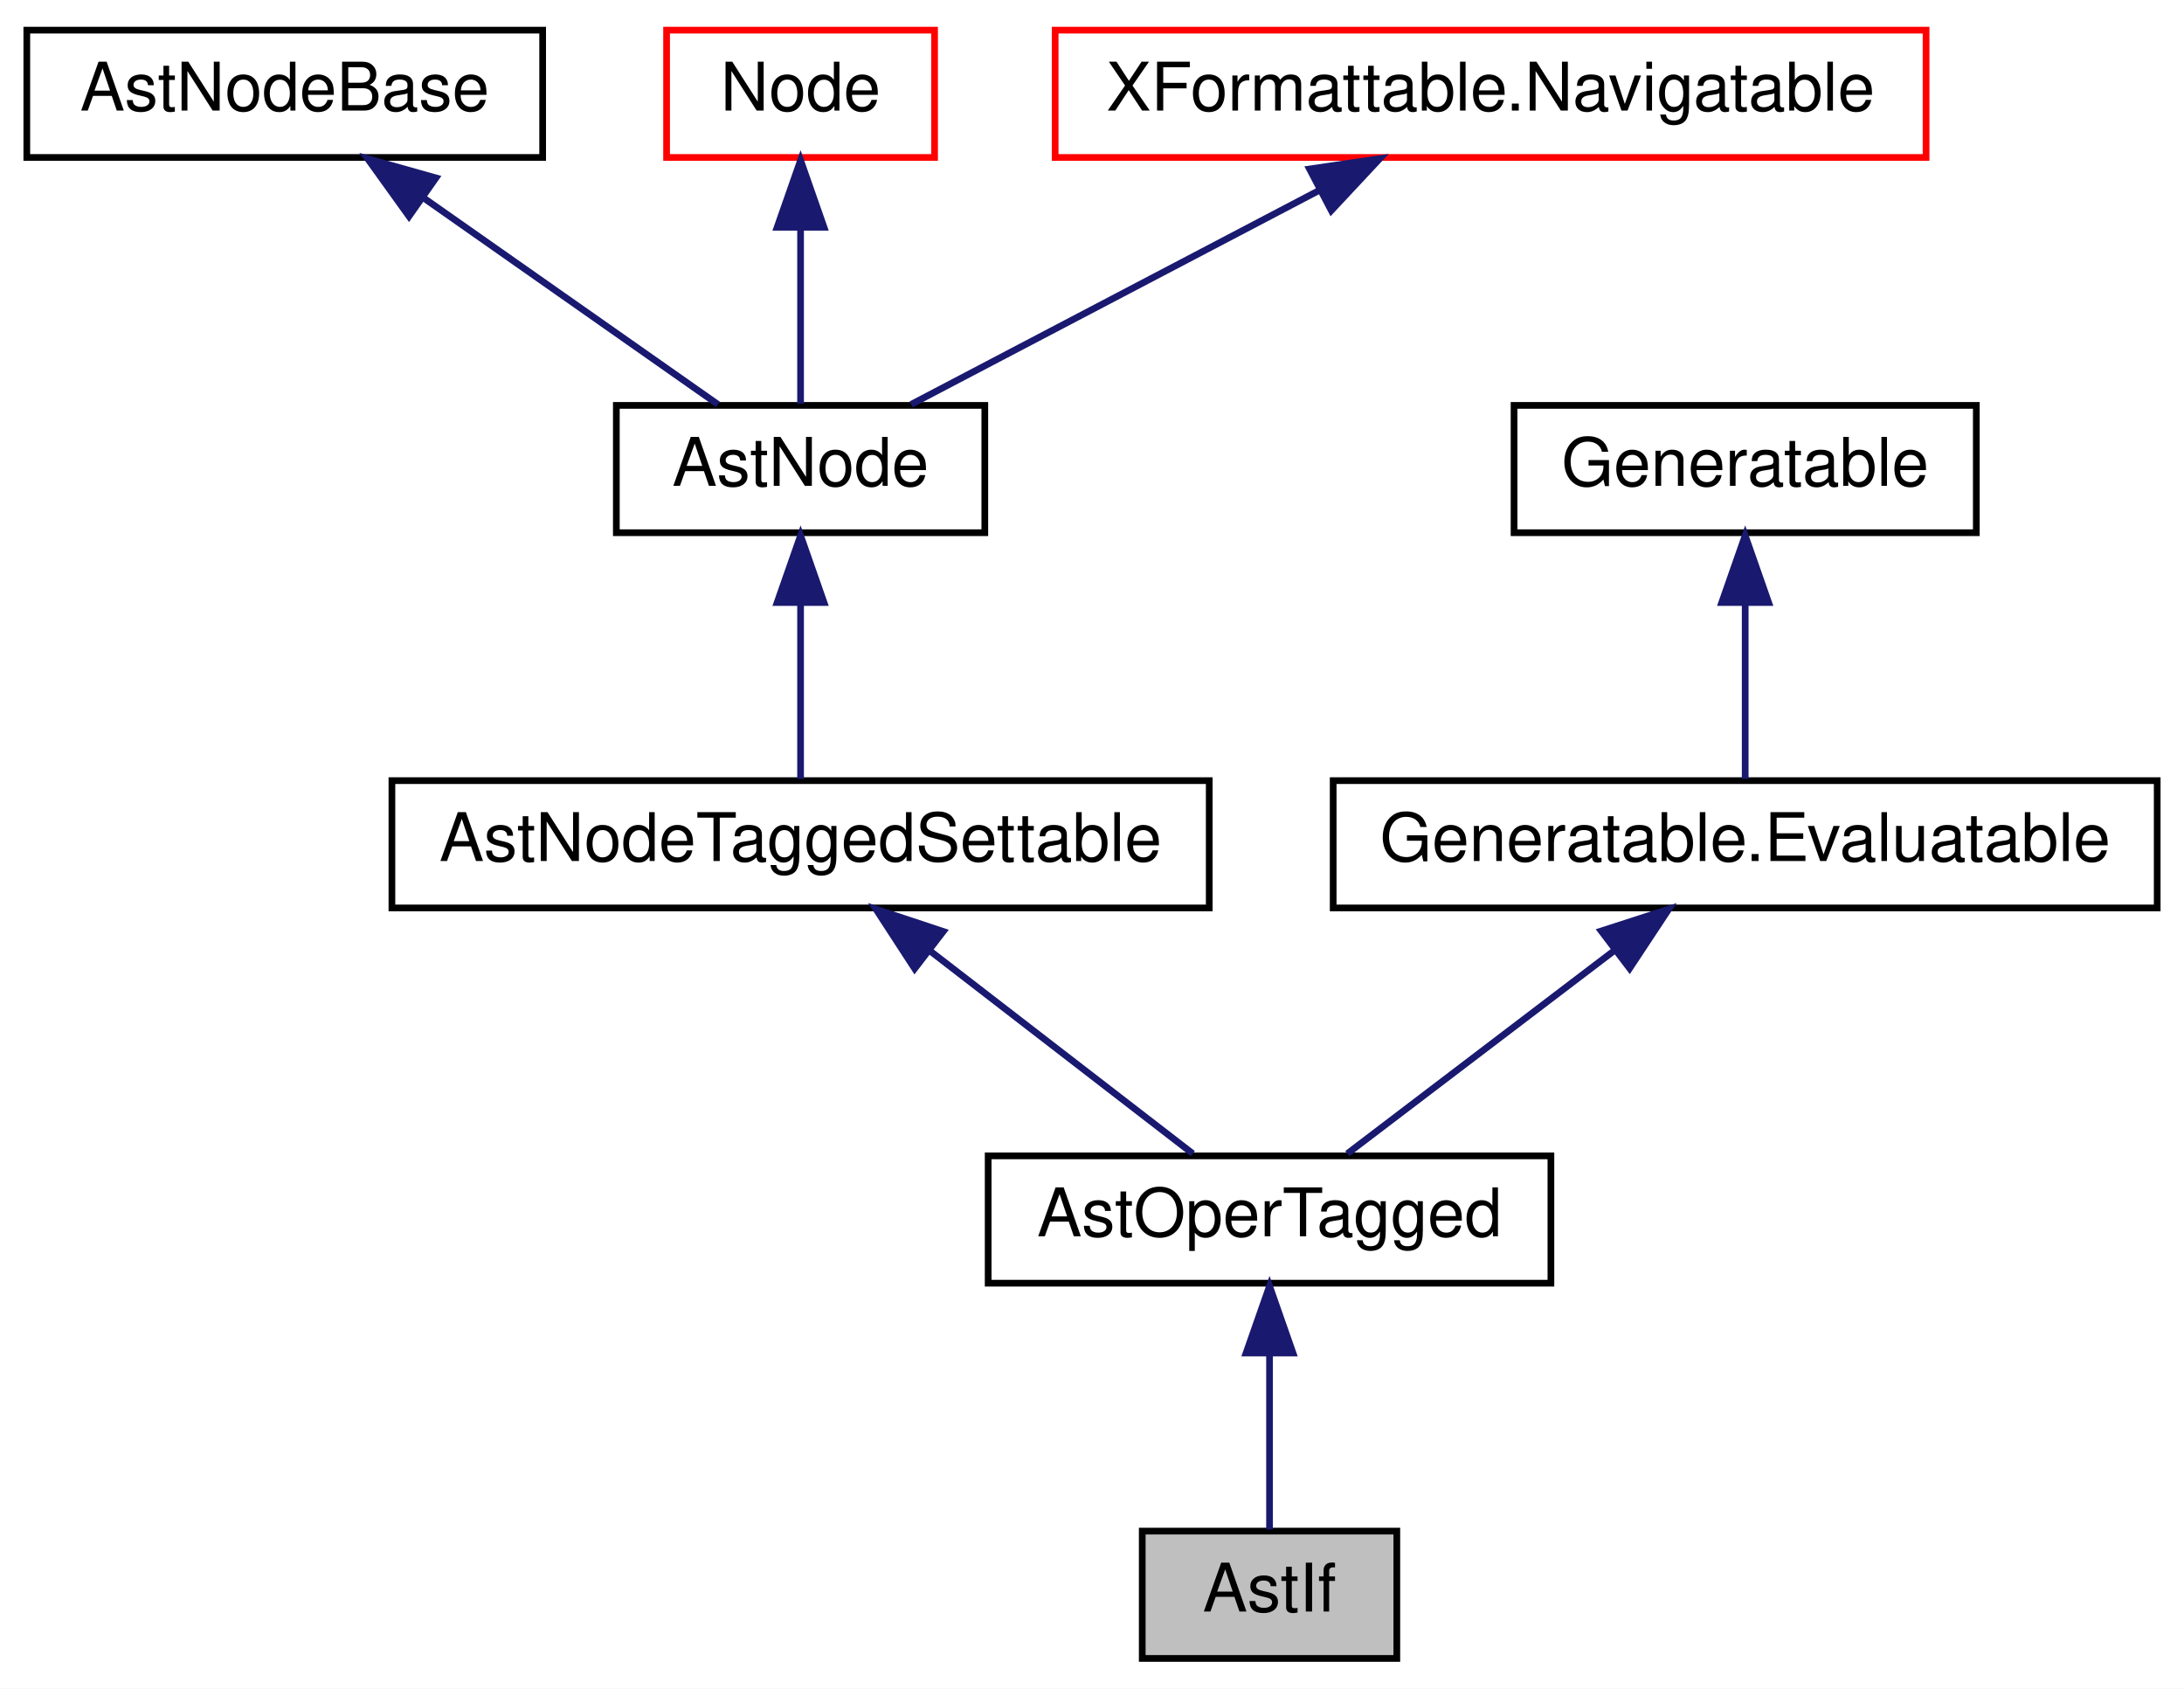
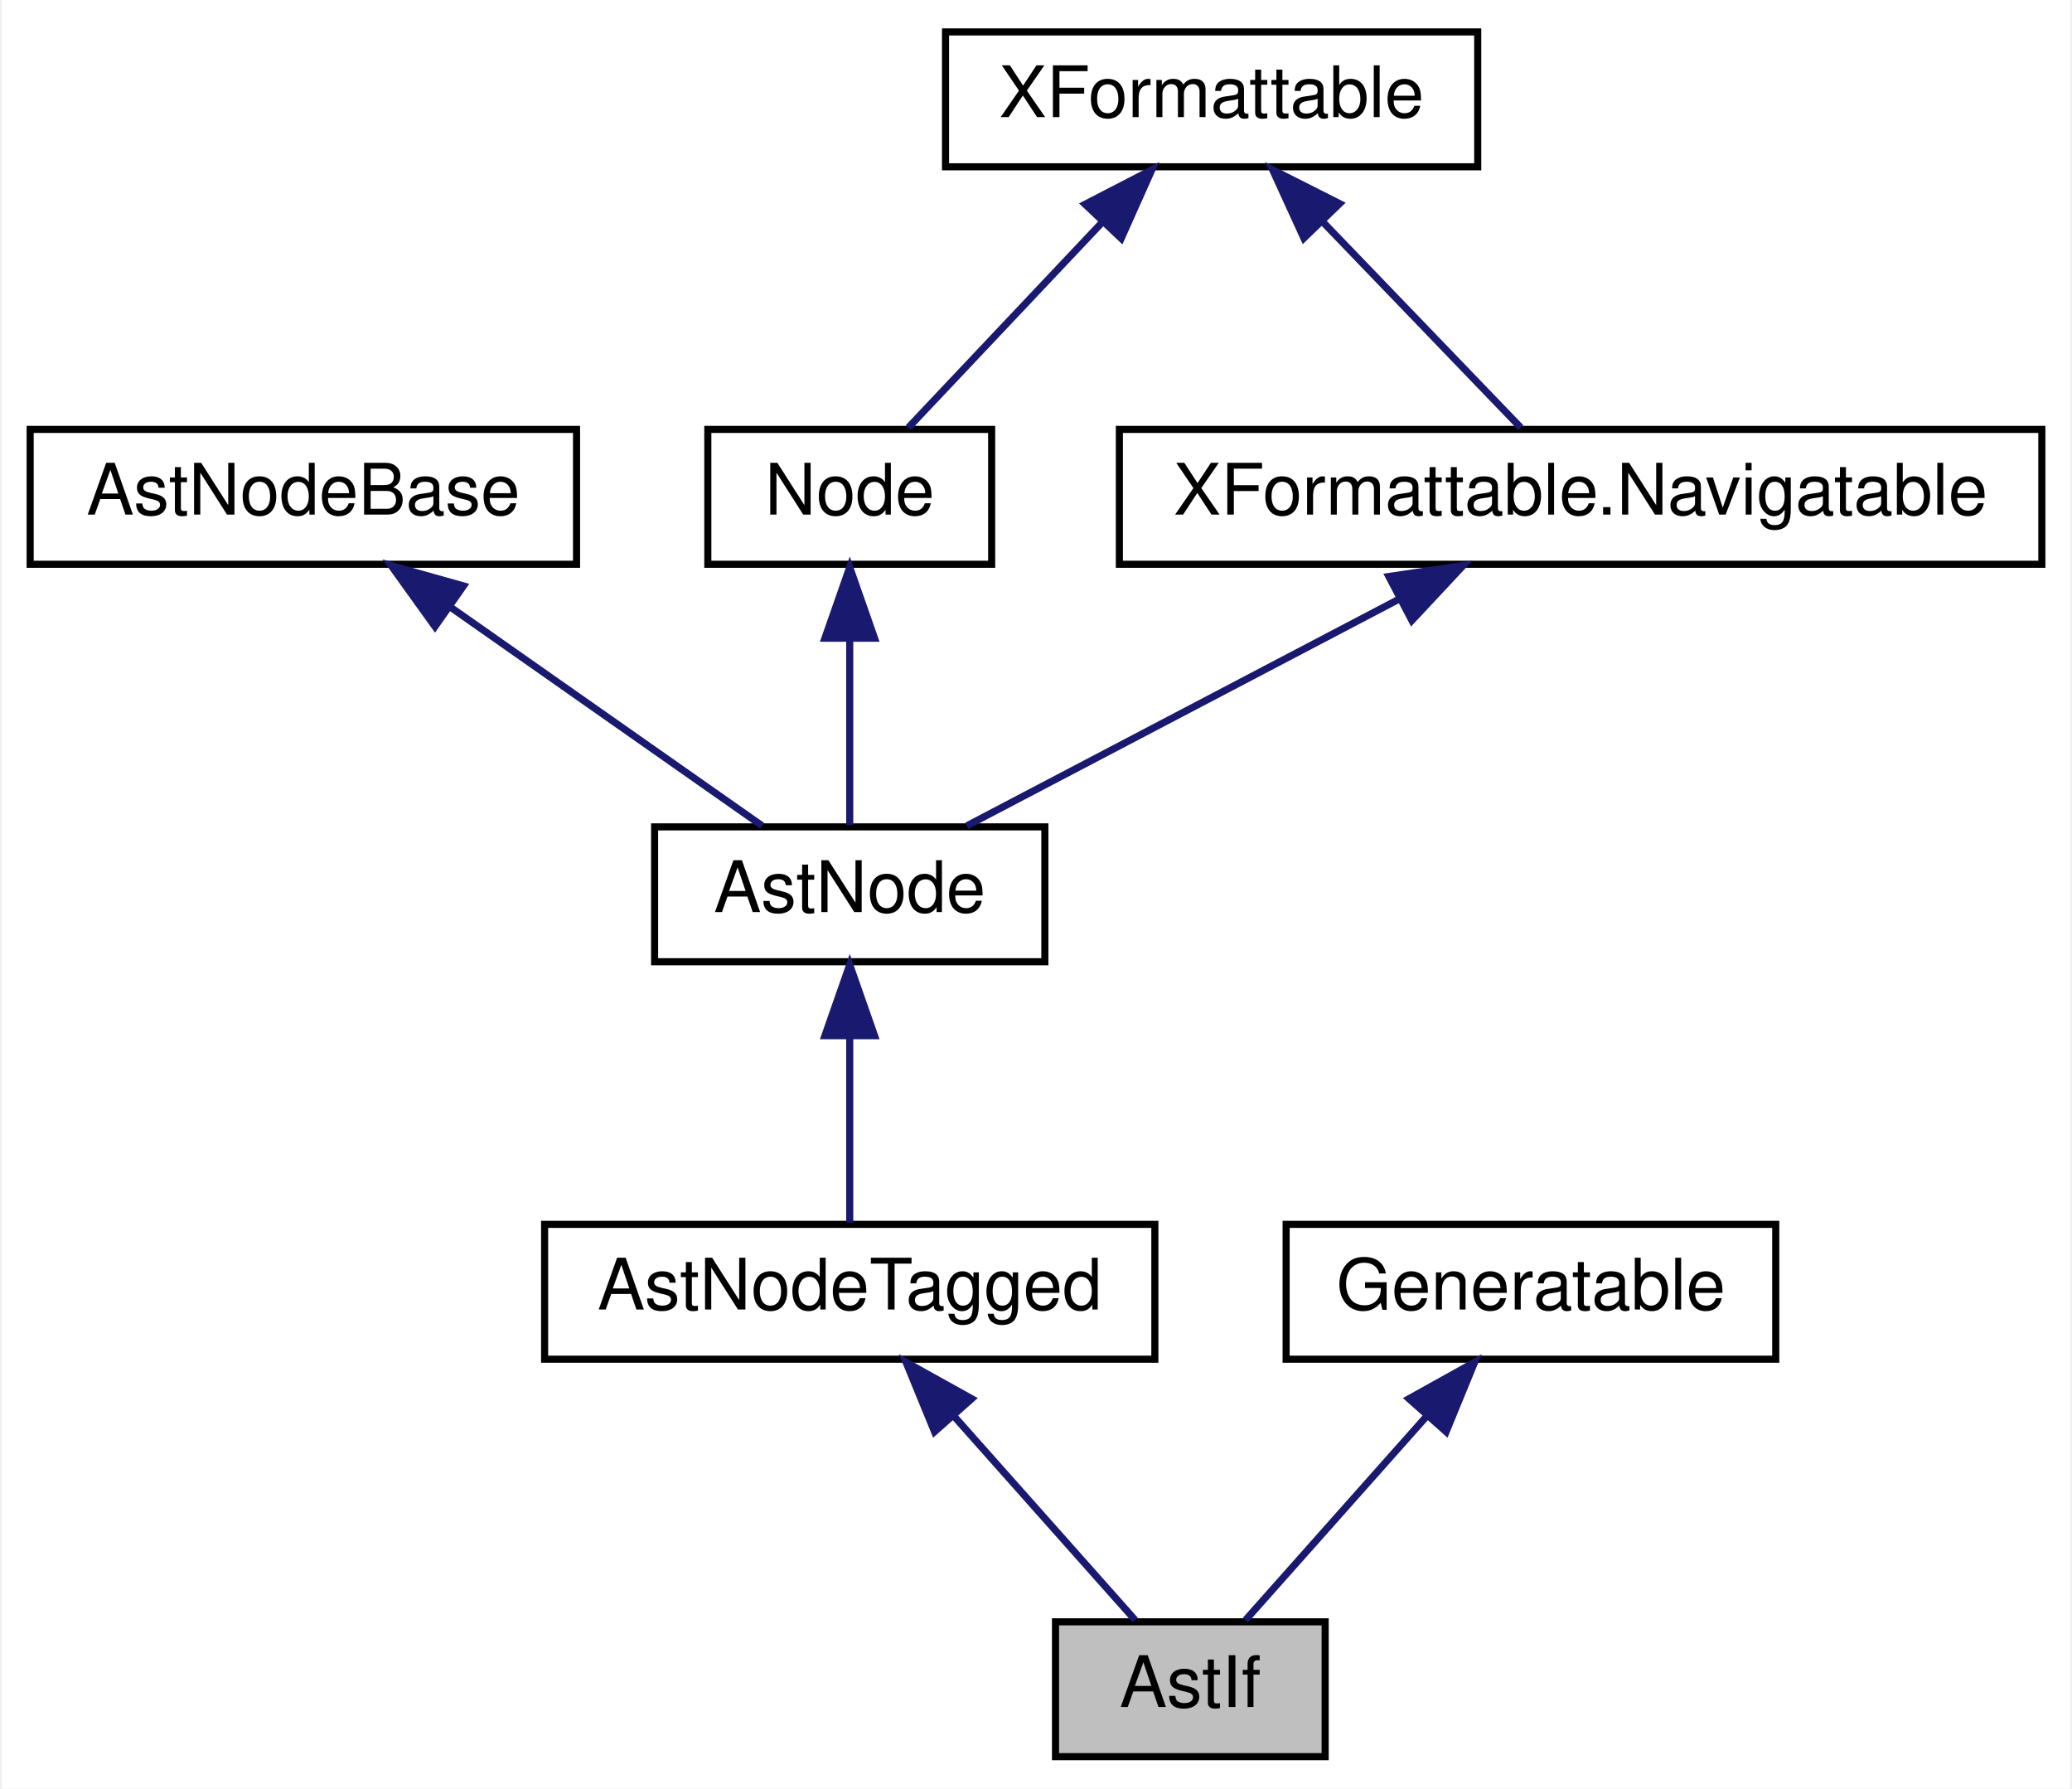
- <svg xmlns="http://www.w3.org/2000/svg" xmlns:xlink="http://www.w3.org/1999/xlink" width="326pt" height="252pt" viewBox="0.00 0.00 326.00 252.00">
+ <svg xmlns="http://www.w3.org/2000/svg" xmlns:xlink="http://www.w3.org/1999/xlink" width="292pt" height="252pt" viewBox="0.00 0.00 291.50 252.00">
  <g id="graph0" class="graph" transform="scale(1 1) rotate(0) translate(4 248)">
-     <polygon fill="white" stroke="transparent" points="-4,4 -4,-248 322,-248 322,4 -4,4" />
+     <polygon fill="white" stroke="transparent" points="-4,4 -4,-248 287.5,-248 287.5,4 -4,4" />
    <g id="node1" class="node">
      <g id="a_node1">
        <a xlink:title="抽象構文木のステップ式のクラス.">
-           <polygon fill="#bfbfbf" stroke="black" points="166.5,-0.5 166.5,-19.5 204.5,-19.5 204.5,-0.5 166.5,-0.5" />
-           <text text-anchor="middle" x="185.5" y="-7.5" font-family="Helvetica,sans-Serif" font-size="10.00">AstIf</text>
+           <polygon fill="#bfbfbf" stroke="black" points="144.5,-0.5 144.5,-19.5 182.5,-19.5 182.5,-0.5 144.5,-0.5" />
+           <text text-anchor="middle" x="163.5" y="-7.5" font-family="Helvetica,sans-Serif" font-size="10.00">AstIf</text>
        </a>
      </g>
    </g>
    <g id="node2" class="node">
      <g id="a_node2">
-         <a xlink:href="classast_1_1_ast_oper_tagged.html" target="_top" xlink:title=" ">
-           <polygon fill="white" stroke="black" points="143.5,-56.5 143.5,-75.5 227.5,-75.5 227.5,-56.5 143.5,-56.5" />
-           <text text-anchor="middle" x="185.5" y="-63.5" font-family="Helvetica,sans-Serif" font-size="10.00">AstOperTagged</text>
+         <a xlink:href="classast_1_1_ast_node_tagged.html" target="_top" xlink:title="タグ付きの子をもつノードのクラス．利用者は自前で，追加する子のField名と，Getter，型を設定する．読み出しは子の添字でも行える．">
+           <polygon fill="white" stroke="black" points="72.5,-56.5 72.5,-75.5 158.5,-75.5 158.5,-56.5 72.5,-56.5" />
+           <text text-anchor="middle" x="115.5" y="-63.5" font-family="Helvetica,sans-Serif" font-size="10.00">AstNodeTagged</text>
        </a>
      </g>
    </g>
    <g id="edge1" class="edge">
-       <path fill="none" stroke="midnightblue" d="M185.5,-45.8C185.5,-36.91 185.5,-26.78 185.5,-19.75" />
-       <polygon fill="midnightblue" stroke="midnightblue" points="182,-46.08 185.5,-56.08 189,-46.08 182,-46.08" />
+       <path fill="none" stroke="midnightblue" d="M130.23,-48.43C138.64,-38.97 148.85,-27.48 155.72,-19.75" />
+       <polygon fill="midnightblue" stroke="midnightblue" points="127.45,-46.28 123.43,-56.08 132.69,-50.93 127.45,-46.28" />
    </g>
    <g id="node3" class="node">
      <g id="a_node3">
-         <a xlink:href="classast_1_1_ast_node_tagged_settable.html" target="_top" xlink:title="タグ付きの子をもつノードのクラス．利用者は自前で，追加する子のField名と，Getter，Setter，型を設定する．読み出しは子の添字でも行える．">
-           <polygon fill="white" stroke="black" points="54.5,-112.5 54.5,-131.5 176.5,-131.5 176.5,-112.5 54.5,-112.5" />
-           <text text-anchor="middle" x="115.5" y="-119.5" font-family="Helvetica,sans-Serif" font-size="10.00">AstNodeTaggedSettable</text>
+         <a xlink:href="classast_1_1_ast_node.html" target="_top" xlink:title="タグなしの順アクセスの子供をもてる抽象構文木のノードのクラス。">
+           <polygon fill="white" stroke="black" points="88,-112.5 88,-131.5 143,-131.5 143,-112.5 88,-112.5" />
+           <text text-anchor="middle" x="115.5" y="-119.5" font-family="Helvetica,sans-Serif" font-size="10.00">AstNode</text>
        </a>
      </g>
    </g>
    <g id="edge2" class="edge">
-       <path fill="none" stroke="midnightblue" d="M134.81,-106.1C147.41,-96.38 163.43,-84.03 174.05,-75.83" />
-       <polygon fill="midnightblue" stroke="midnightblue" points="132.53,-103.44 126.75,-112.32 136.8,-108.99 132.53,-103.44" />
+       <path fill="none" stroke="midnightblue" d="M115.5,-101.8C115.5,-92.91 115.5,-82.78 115.5,-75.75" />
+       <polygon fill="midnightblue" stroke="midnightblue" points="112,-102.08 115.5,-112.08 119,-102.08 112,-102.08" />
    </g>
    <g id="node4" class="node">
      <g id="a_node4">
-         <a xlink:href="classast_1_1_ast_node.html" target="_top" xlink:title="タグなしの順アクセスの子供をもてる抽象構文木のノードのクラス。">
-           <polygon fill="white" stroke="black" points="88,-168.5 88,-187.5 143,-187.5 143,-168.5 88,-168.5" />
-           <text text-anchor="middle" x="115.5" y="-175.5" font-family="Helvetica,sans-Serif" font-size="10.00">AstNode</text>
+         <a xlink:href="classast_1_1_ast_node_base.html" target="_top" xlink:title=" ">
+           <polygon fill="white" stroke="black" points="0,-168.5 0,-187.5 77,-187.5 77,-168.5 0,-168.5" />
+           <text text-anchor="middle" x="38.5" y="-175.5" font-family="Helvetica,sans-Serif" font-size="10.00">AstNodeBase</text>
        </a>
      </g>
    </g>
    <g id="edge3" class="edge">
-       <path fill="none" stroke="midnightblue" d="M115.5,-157.8C115.5,-148.91 115.5,-138.78 115.5,-131.75" />
-       <polygon fill="midnightblue" stroke="midnightblue" points="112,-158.08 115.5,-168.08 119,-158.08 112,-158.08" />
+       <path fill="none" stroke="midnightblue" d="M59.4,-162.34C73.41,-152.52 91.38,-139.91 103.16,-131.65" />
+       <polygon fill="midnightblue" stroke="midnightblue" points="57.05,-159.72 50.87,-168.32 61.07,-165.45 57.05,-159.72" />
    </g>
    <g id="node5" class="node">
      <g id="a_node5">
-         <a xlink:href="classast_1_1_ast_node_base.html" target="_top" xlink:title=" ">
-           <polygon fill="white" stroke="black" points="0,-224.5 0,-243.5 77,-243.5 77,-224.5 0,-224.5" />
-           <text text-anchor="middle" x="38.5" y="-231.5" font-family="Helvetica,sans-Serif" font-size="10.00">AstNodeBase</text>
+         <a xlink:href="interfaceast_1_1_node.html" target="_top" xlink:title=" ">
+           <polygon fill="white" stroke="black" points="95.5,-168.5 95.5,-187.5 135.5,-187.5 135.5,-168.5 95.5,-168.5" />
+           <text text-anchor="middle" x="115.5" y="-175.5" font-family="Helvetica,sans-Serif" font-size="10.00">Node</text>
        </a>
      </g>
    </g>
    <g id="edge4" class="edge">
-       <path fill="none" stroke="midnightblue" d="M59.4,-218.34C73.41,-208.52 91.38,-195.91 103.16,-187.65" />
-       <polygon fill="midnightblue" stroke="midnightblue" points="57.05,-215.72 50.87,-224.32 61.07,-221.45 57.05,-215.72" />
+       <path fill="none" stroke="midnightblue" d="M115.5,-157.8C115.5,-148.91 115.5,-138.78 115.5,-131.75" />
+       <polygon fill="midnightblue" stroke="midnightblue" points="112,-158.08 115.5,-168.08 119,-158.08 112,-158.08" />
    </g>
    <g id="node6" class="node">
      <g id="a_node6">
-         <a xlink:href="interfaceast_1_1_node.html" target="_top" xlink:title=" ">
-           <polygon fill="white" stroke="red" points="95.5,-224.5 95.5,-243.5 135.5,-243.5 135.5,-224.5 95.5,-224.5" />
-           <text text-anchor="middle" x="115.5" y="-231.5" font-family="Helvetica,sans-Serif" font-size="10.00">Node</text>
+         <a xlink:href="interfaceformat_1_1_x_formattable.html" target="_top" xlink:title="入れ子フォーマット出力可能なオブジェクトのインタフェース。">
+           <polygon fill="white" stroke="black" points="129,-224.5 129,-243.5 204,-243.5 204,-224.5 129,-224.5" />
+           <text text-anchor="middle" x="166.5" y="-231.5" font-family="Helvetica,sans-Serif" font-size="10.00">XFormattable</text>
        </a>
      </g>
    </g>
    <g id="edge5" class="edge">
-       <path fill="none" stroke="midnightblue" d="M115.5,-213.8C115.5,-204.91 115.5,-194.78 115.5,-187.75" />
-       <polygon fill="midnightblue" stroke="midnightblue" points="112,-214.08 115.5,-224.08 119,-214.08 112,-214.08" />
+       <path fill="none" stroke="midnightblue" d="M151.12,-216.72C142.13,-207.2 131.14,-195.56 123.76,-187.75" />
+       <polygon fill="midnightblue" stroke="midnightblue" points="148.67,-219.22 158.08,-224.08 153.76,-214.41 148.67,-219.22" />
    </g>
    <g id="node7" class="node">
      <g id="a_node7">
        <a xlink:href="interfaceformat_1_1_x_formattable_1_1_navigatable.html" target="_top" xlink:title="木構造の分岐ノードとして清書可能なオブジェクトのクラス">
-           <polygon fill="white" stroke="red" points="153.5,-224.5 153.5,-243.5 283.5,-243.5 283.5,-224.5 153.5,-224.5" />
-           <text text-anchor="middle" x="218.5" y="-231.5" font-family="Helvetica,sans-Serif" font-size="10.00">XFormattable.Navigatable</text>
-         </a>
-       </g>
-     </g>
-     <g id="edge6" class="edge">
-       <path fill="none" stroke="midnightblue" d="M192.92,-219.59C173.88,-209.61 148.44,-196.27 132.01,-187.65" />
-       <polygon fill="midnightblue" stroke="midnightblue" points="191.47,-222.78 201.95,-224.32 194.72,-216.58 191.47,-222.78" />
-     </g>
-     <g id="node8" class="node">
-       <g id="a_node8">
-         <a xlink:href="interfacecmd_1_1_generatable_1_1_evaluatable.html" target="_top" xlink:title="評価して値を返すノードのインタフェース．必ずしもコードを生成しなくても良い．">
-           <polygon fill="white" stroke="black" points="195,-112.5 195,-131.5 318,-131.5 318,-112.5 195,-112.5" />
-           <text text-anchor="middle" x="256.5" y="-119.5" font-family="Helvetica,sans-Serif" font-size="10.00">Generatable.Evaluatable</text>
+           <polygon fill="white" stroke="black" points="153.5,-168.5 153.5,-187.5 283.5,-187.5 283.5,-168.5 153.5,-168.5" />
+           <text text-anchor="middle" x="218.5" y="-175.5" font-family="Helvetica,sans-Serif" font-size="10.00">XFormattable.Navigatable</text>
        </a>
      </g>
    </g>
    <g id="edge7" class="edge">
-       <path fill="none" stroke="midnightblue" d="M236.91,-106.1C224.13,-96.38 207.89,-84.03 197.11,-75.83" />
-       <polygon fill="midnightblue" stroke="midnightblue" points="235.01,-109.06 245.09,-112.32 239.25,-103.48 235.01,-109.06" />
+       <path fill="none" stroke="midnightblue" d="M182.18,-216.72C191.34,-207.2 202.55,-195.56 210.07,-187.75" />
+       <polygon fill="midnightblue" stroke="midnightblue" points="179.5,-214.45 175.09,-224.08 184.54,-219.31 179.5,-214.45" />
    </g>
-     <g id="node9" class="node">
-       <g id="a_node9">
+     <g id="edge6" class="edge">
+       <path fill="none" stroke="midnightblue" d="M192.92,-163.59C173.88,-153.61 148.44,-140.27 132.01,-131.65" />
+       <polygon fill="midnightblue" stroke="midnightblue" points="191.47,-166.78 201.95,-168.32 194.72,-160.58 191.47,-166.78" />
+     </g>
+     <g id="node8" class="node">
+       <g id="a_node8">
        <a xlink:href="interfacecmd_1_1_generatable.html" target="_top" xlink:title="変換してコードを生成できるノードのインタフェース.">
-           <polygon fill="white" stroke="black" points="222,-168.5 222,-187.5 291,-187.5 291,-168.5 222,-168.5" />
-           <text text-anchor="middle" x="256.5" y="-175.5" font-family="Helvetica,sans-Serif" font-size="10.00">Generatable</text>
+           <polygon fill="white" stroke="black" points="177,-56.5 177,-75.5 246,-75.5 246,-56.5 177,-56.5" />
+           <text text-anchor="middle" x="211.5" y="-63.5" font-family="Helvetica,sans-Serif" font-size="10.00">Generatable</text>
        </a>
      </g>
    </g>
    <g id="edge8" class="edge">
-       <path fill="none" stroke="midnightblue" d="M256.5,-157.8C256.5,-148.91 256.5,-138.78 256.5,-131.75" />
-       <polygon fill="midnightblue" stroke="midnightblue" points="253,-158.08 256.5,-168.08 260,-158.08 253,-158.08" />
+       <path fill="none" stroke="midnightblue" d="M196.77,-48.43C188.36,-38.97 178.15,-27.48 171.28,-19.75" />
+       <polygon fill="midnightblue" stroke="midnightblue" points="194.31,-50.93 203.57,-56.08 199.55,-46.28 194.31,-50.93" />
    </g>
  </g>
</svg>
